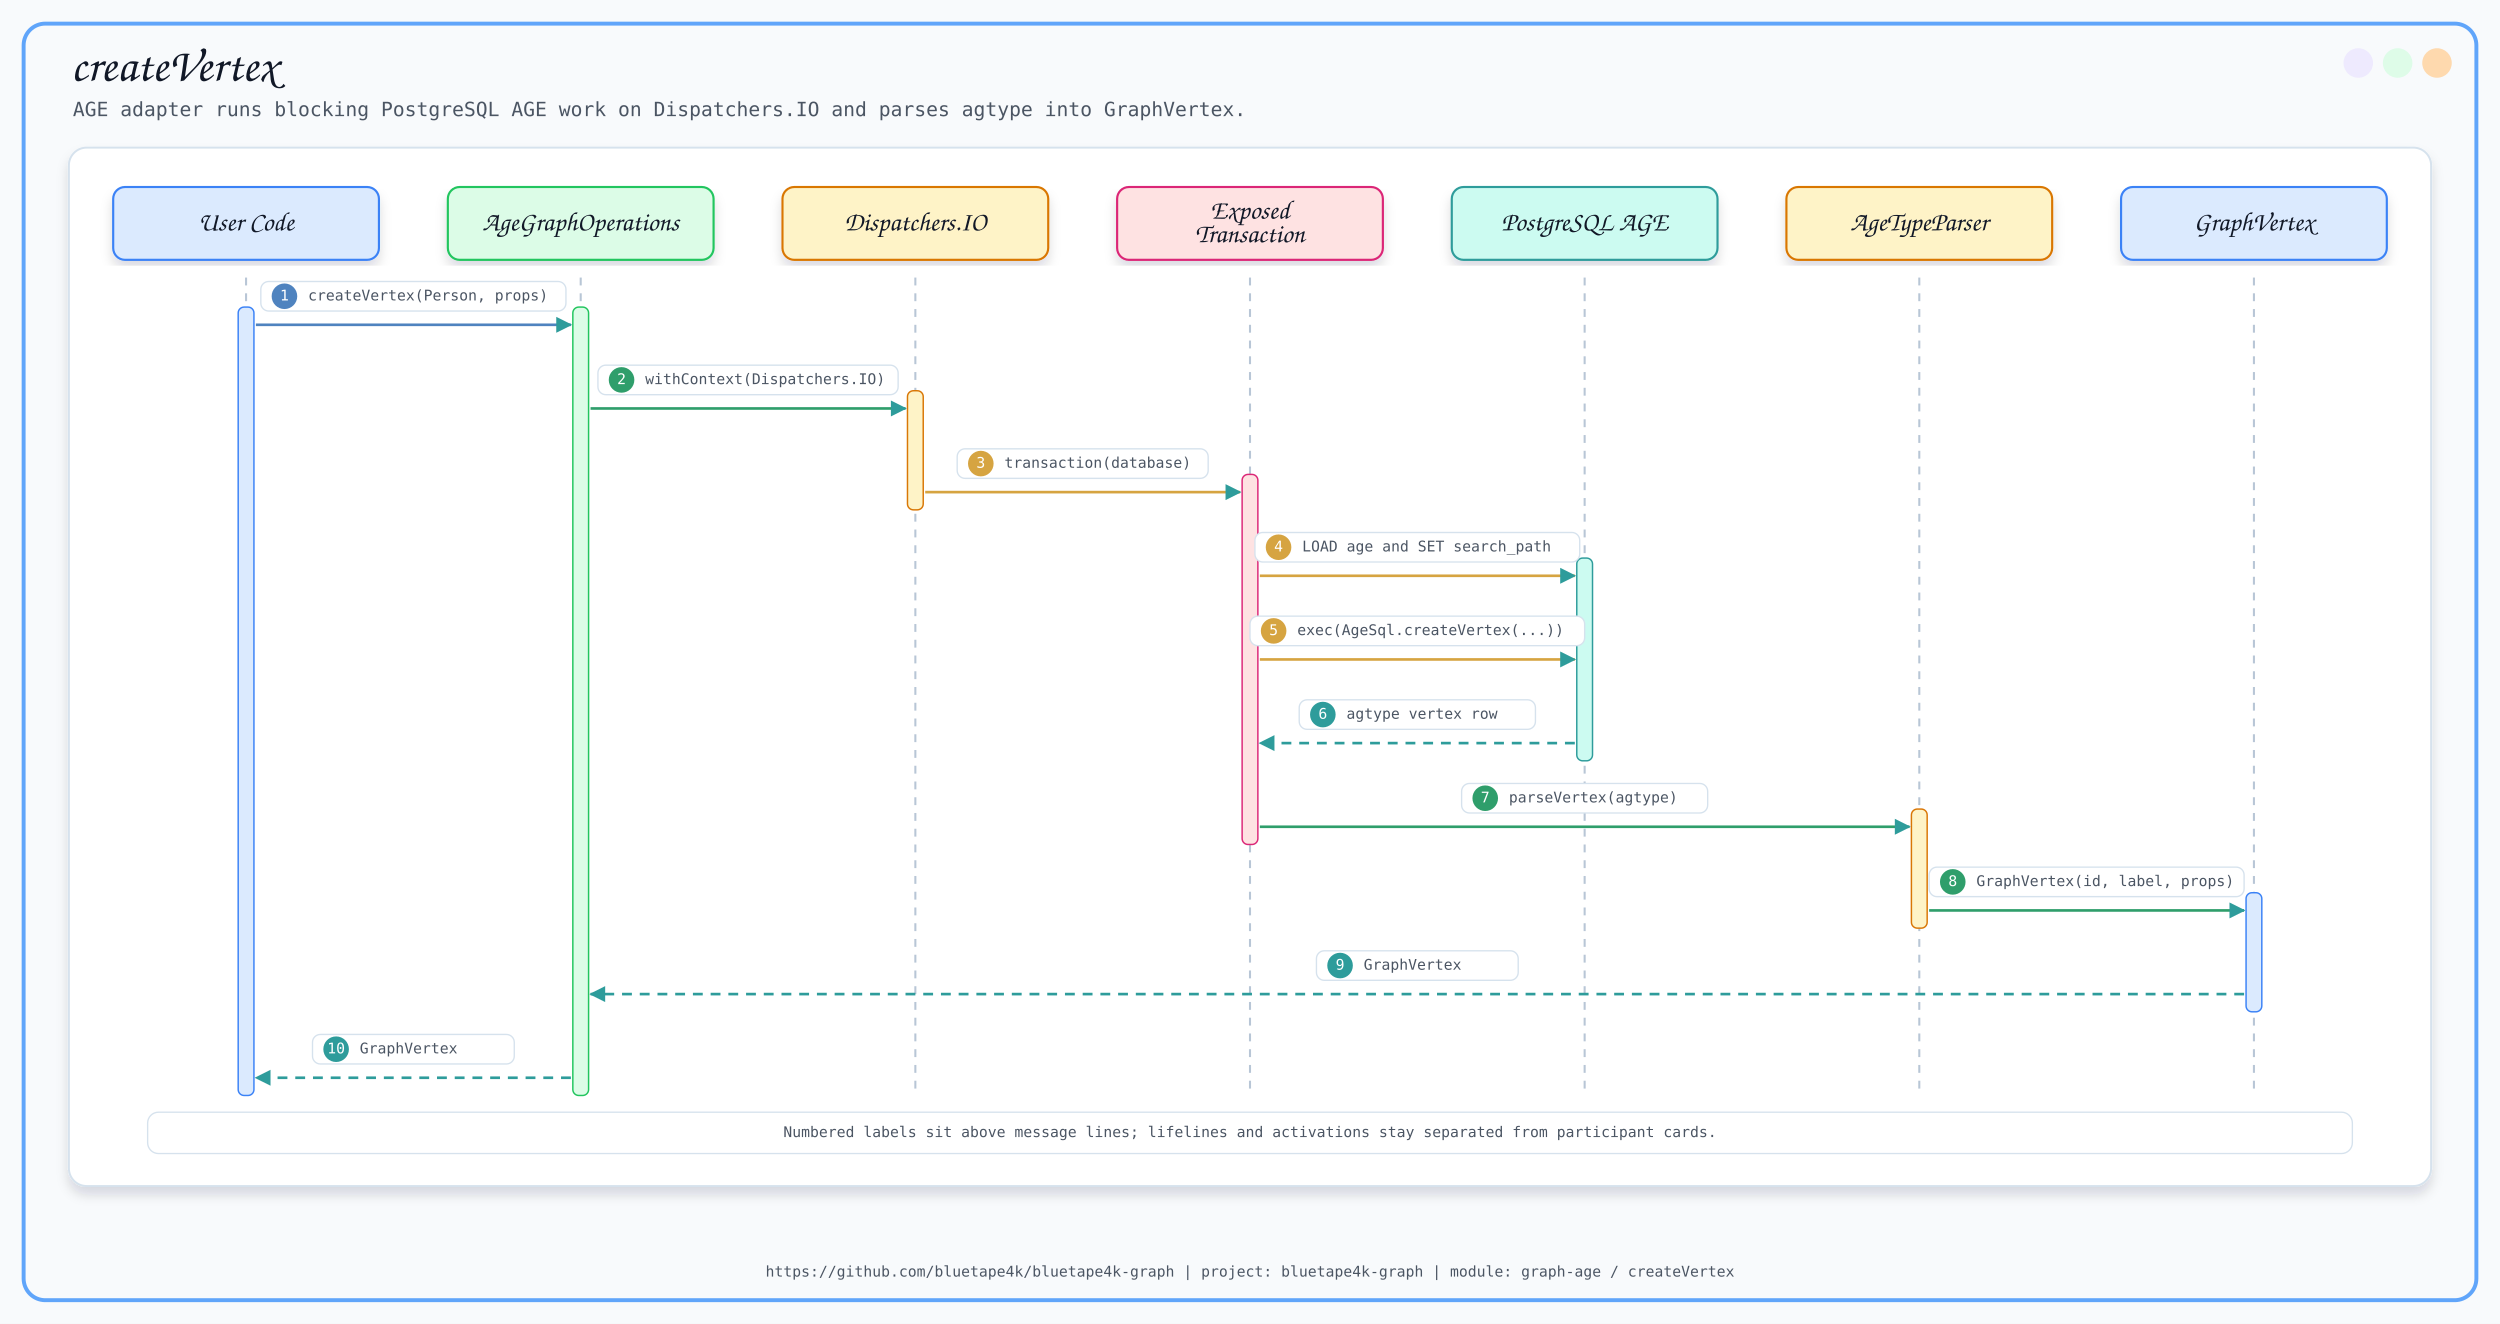
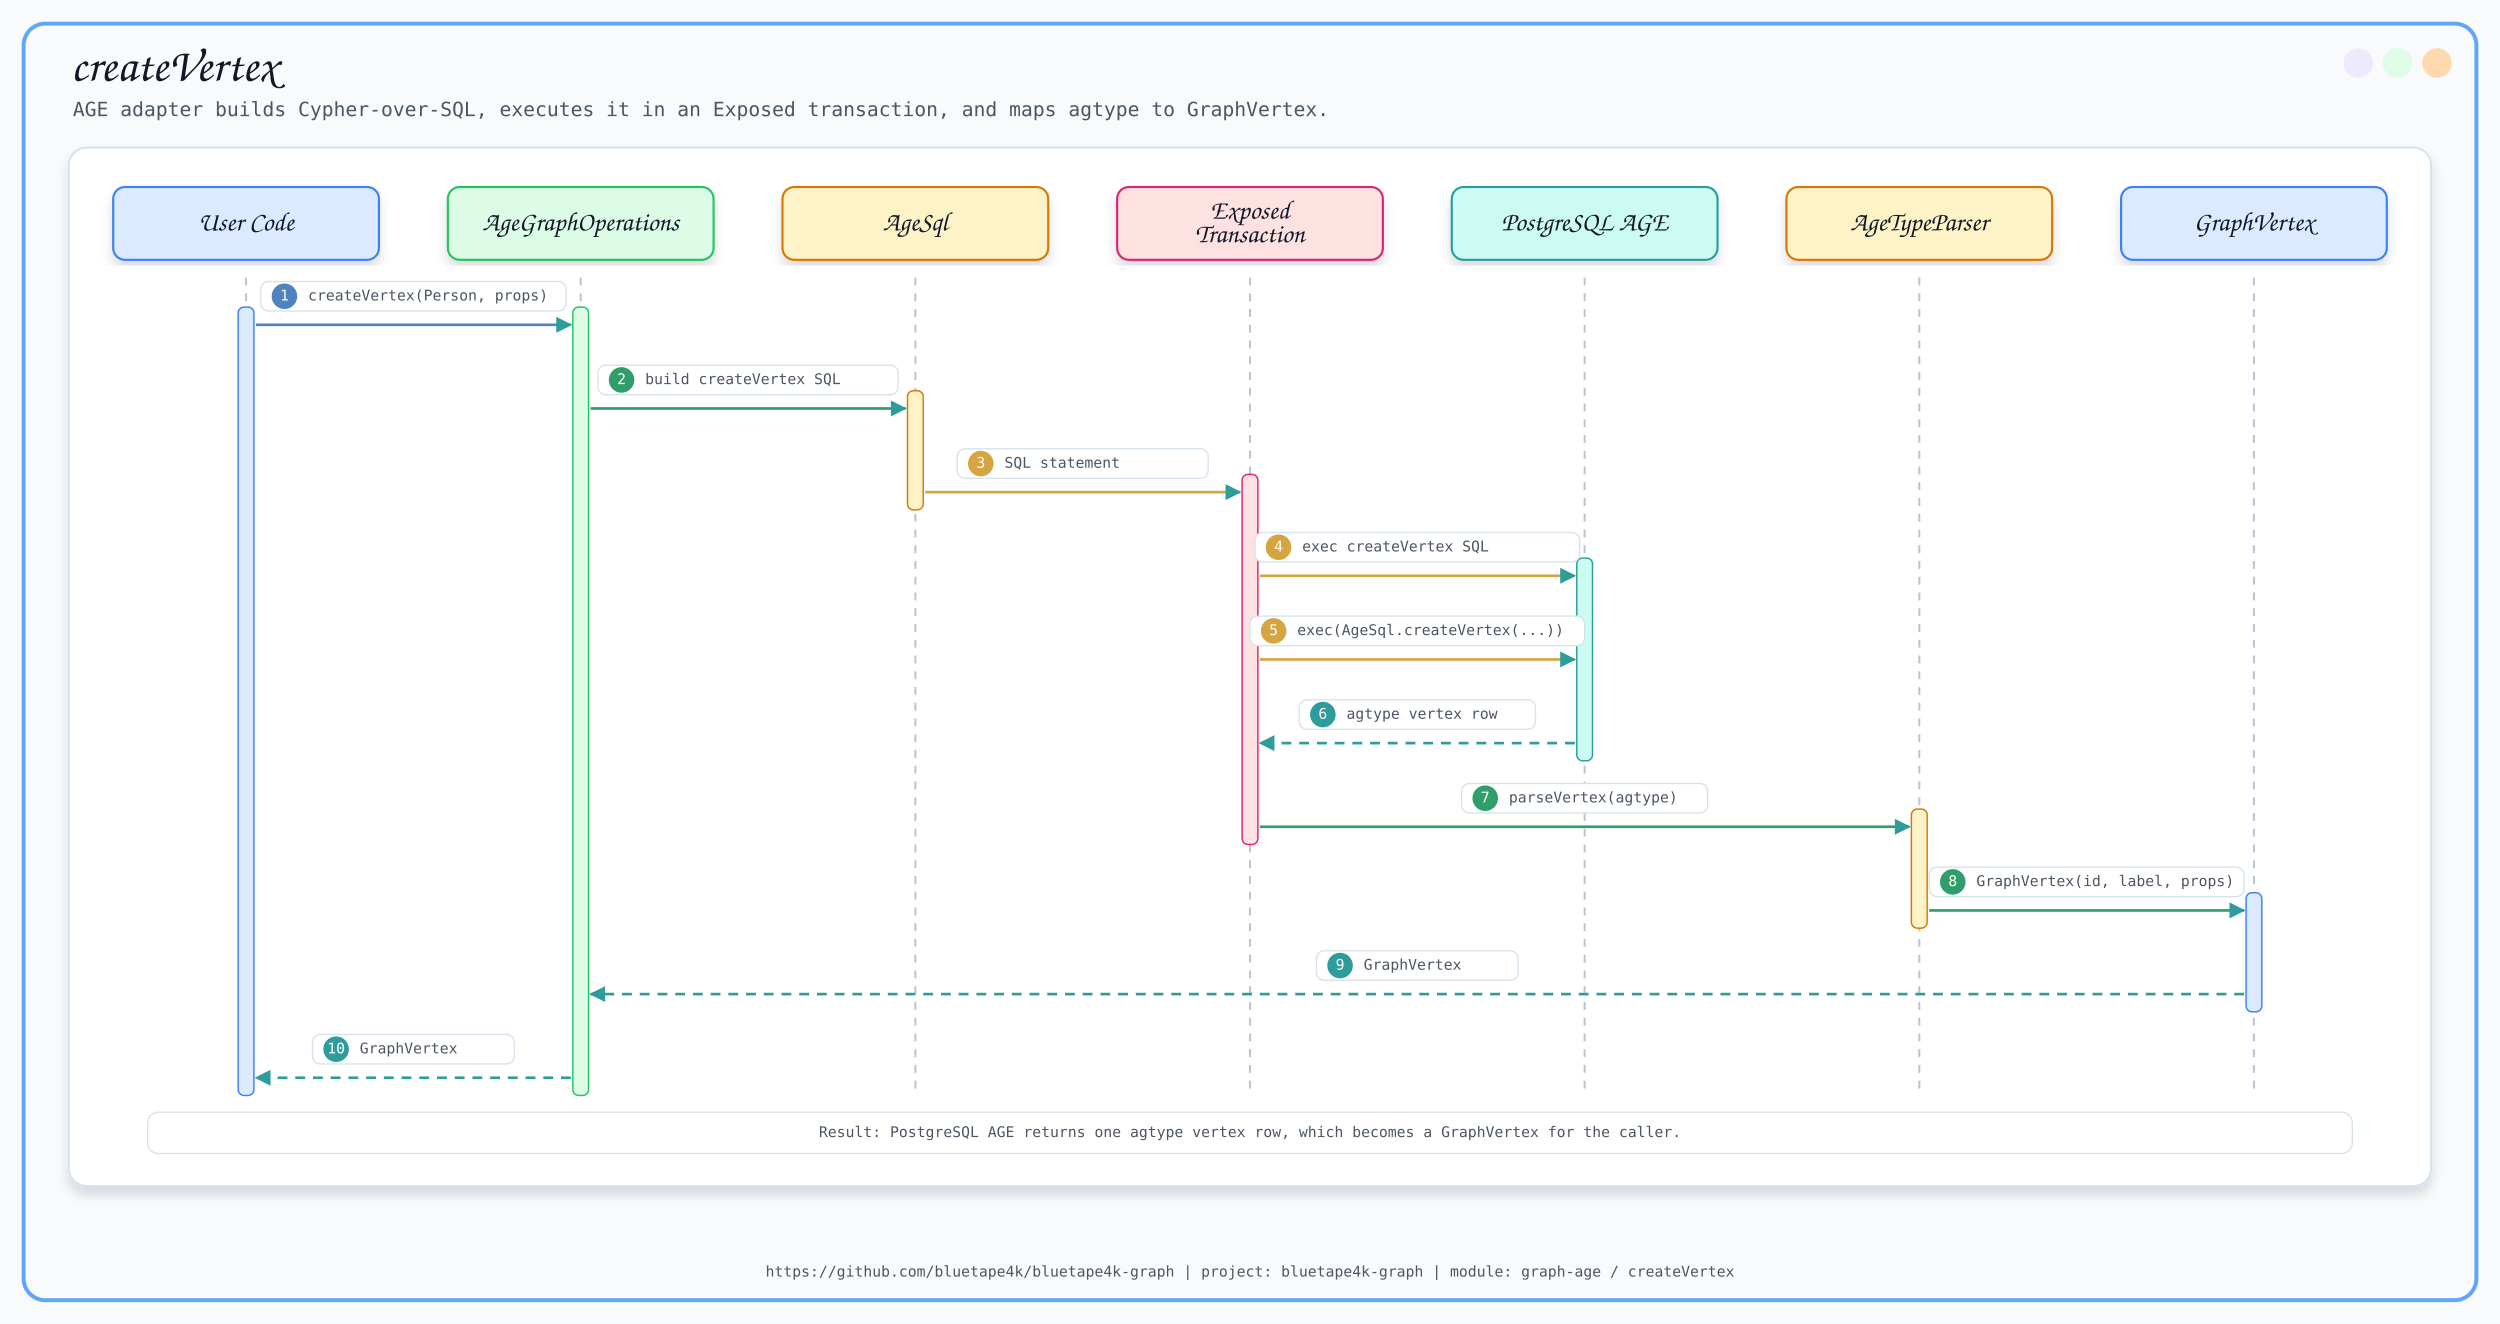
<svg xmlns="http://www.w3.org/2000/svg" width="2540" height="1345" viewBox="0 0 2540 1345">
  <defs>
    <filter id="softShadow" x="-8%" y="-8%" width="116%" height="116%">
      <feDropShadow dx="0" dy="8" stdDeviation="6" flood-color="#0F172A" flood-opacity="0.14" />
    </filter>
    <marker id="arrow" viewBox="0 0 10 10" refX="9" refY="5" markerWidth="8" markerHeight="8" orient="auto-start-reverse">
      <path d="M 0 0 L 10 5 L 0 10 z" fill="#2563EB" />
    </marker>
  </defs>
  <style>
      .title { font-family: 'Architects Daughter', cursive; font-size: 48px; fill: #111827; }
      .subtitle { font-family: 'Comic Mono', monospace; font-size: 20px; fill: #4B5563; }
      .label { font-family: 'Architects Daughter', cursive; font-size: 27px; fill: #111827; }
      .small { font-family: 'Comic Mono', monospace; font-size: 18px; fill: #374151; }
      .tiny { font-family: 'Comic Mono', monospace; font-size: 15px; fill: #4B5563; }
      .card { filter: url(#softShadow); }
      .line { stroke: #2563EB; stroke-width: 3; fill: none; marker-end: url(#arrow); }
      .thin { stroke: #60A5FA; stroke-width: 2; fill: none; marker-end: url(#arrow); }
      .dash { stroke: #64748B; stroke-width: 2; stroke-dasharray: 8 8; fill: none; marker-end: url(#arrow); }
    </style>
  <defs>
    <marker id="seqArrow" markerWidth="6" markerHeight="6" refX="5.5" refY="3" orient="auto" markerUnits="strokeWidth">
      <path d="M 0 0 L 6 3 L 0 6 z" fill="#2E9C9B" />
    </marker>
  </defs>
  <rect x="0" y="0" width="2540" height="1345" fill="#F8FAFC" />
  <rect x="24" y="24" width="2492" height="1297" rx="22" fill="none" stroke="#60A5FA" stroke-width="4" />
  <circle cx="2476" cy="64" r="15" fill="#FED7AA" opacity="0.95" />
  <circle cx="2436" cy="64" r="15" fill="#DCFCE7" opacity="0.95" />
  <circle cx="2396" cy="64" r="15" fill="#EDE9FE" opacity="0.95" />
  <text x="72" y="82" class="title">createVertex</text>
-   <text x="74" y="118" class="subtitle">AGE adapter runs blocking PostgreSQL AGE work on Dispatchers.IO and parses agtype into GraphVertex.</text>
+   <text x="74" y="118" class="subtitle">AGE adapter builds Cypher-over-SQL, executes it in an Exposed transaction, and maps agtype to GraphVertex.</text>
  <text x="1270.0" y="1297" text-anchor="middle" class="tiny">https://github.com/bluetape4k/bluetape4k-graph | project: bluetape4k-graph | module: graph-age / createVertex</text>
  <rect x="70" y="150" width="2400" height="1055" rx="18" fill="#FFFFFF" stroke="#D6E2ED" stroke-width="2" filter="url(#softShadow)" />
  <rect x="115.0" y="190" width="270" height="74" rx="12" fill="#DBEAFE" stroke="#3B82F6" stroke-width="2.2" filter="url(#softShadow)" />
  <text x="250.0" y="227.0" text-anchor="middle" dominant-baseline="middle" class="label">User Code</text>
  <line x1="250.0" y1="282" x2="250.0" y2="1113" stroke="#B8C6D6" stroke-width="2.1" stroke-dasharray="8 8" />
  <rect x="455.0" y="190" width="270" height="74" rx="12" fill="#DCFCE7" stroke="#22C55E" stroke-width="2.2" filter="url(#softShadow)" />
  <text x="590.0" y="227.0" text-anchor="middle" dominant-baseline="middle" class="label">AgeGraphOperations</text>
  <line x1="590.0" y1="282" x2="590.0" y2="1113" stroke="#B8C6D6" stroke-width="2.1" stroke-dasharray="8 8" />
  <rect x="795.0" y="190" width="270" height="74" rx="12" fill="#FEF3C7" stroke="#D97706" stroke-width="2.2" filter="url(#softShadow)" />
-   <text x="930.0" y="227.0" text-anchor="middle" dominant-baseline="middle" class="label">Dispatchers.IO</text>
+   <text x="930.0" y="227.0" text-anchor="middle" dominant-baseline="middle" class="label">AgeSql</text>
  <line x1="930.0" y1="282" x2="930.0" y2="1113" stroke="#B8C6D6" stroke-width="2.1" stroke-dasharray="8 8" />
  <rect x="1135.0" y="190" width="270" height="74" rx="12" fill="#FEE2E2" stroke="#DB2777" stroke-width="2.2" filter="url(#softShadow)" />
  <text x="1270.0" y="215.0" text-anchor="middle" dominant-baseline="middle" class="label">Exposed</text>
  <text x="1270.0" y="239.0" text-anchor="middle" dominant-baseline="middle" class="label">Transaction</text>
  <line x1="1270.0" y1="282" x2="1270.0" y2="1113" stroke="#B8C6D6" stroke-width="2.1" stroke-dasharray="8 8" />
  <rect x="1475.0" y="190" width="270" height="74" rx="12" fill="#CCFBF1" stroke="#2E9C9B" stroke-width="2.2" filter="url(#softShadow)" />
  <text x="1610.0" y="227.0" text-anchor="middle" dominant-baseline="middle" class="label">PostgreSQL AGE</text>
  <line x1="1610.0" y1="282" x2="1610.0" y2="1113" stroke="#B8C6D6" stroke-width="2.1" stroke-dasharray="8 8" />
  <rect x="1815.0" y="190" width="270" height="74" rx="12" fill="#FEF3C7" stroke="#D97706" stroke-width="2.2" filter="url(#softShadow)" />
  <text x="1950.0" y="227.0" text-anchor="middle" dominant-baseline="middle" class="label">AgeTypeParser</text>
  <line x1="1950.0" y1="282" x2="1950.0" y2="1113" stroke="#B8C6D6" stroke-width="2.1" stroke-dasharray="8 8" />
  <rect x="2155.0" y="190" width="270" height="74" rx="12" fill="#DBEAFE" stroke="#3B82F6" stroke-width="2.2" filter="url(#softShadow)" />
  <text x="2290.0" y="227.0" text-anchor="middle" dominant-baseline="middle" class="label">GraphVertex</text>
  <line x1="2290.0" y1="282" x2="2290.0" y2="1113" stroke="#B8C6D6" stroke-width="2.1" stroke-dasharray="8 8" />
  <rect x="242.0" y="312" width="16" height="801" rx="6" fill="#DBEAFE" stroke="#3B82F6" stroke-width="1.5" />
  <rect x="582.0" y="312" width="16" height="801" rx="6" fill="#DCFCE7" stroke="#22C55E" stroke-width="1.5" />
  <rect x="922.0" y="397" width="16" height="121" rx="6" fill="#FEF3C7" stroke="#D97706" stroke-width="1.5" />
  <rect x="1262.0" y="482" width="16" height="376" rx="6" fill="#FEE2E2" stroke="#DB2777" stroke-width="1.5" />
  <rect x="1602.0" y="567" width="16" height="206" rx="6" fill="#CCFBF1" stroke="#2E9C9B" stroke-width="1.5" />
  <rect x="1942.0" y="822" width="16" height="121" rx="6" fill="#FEF3C7" stroke="#D97706" stroke-width="1.5" />
  <rect x="2282.0" y="907" width="16" height="121" rx="6" fill="#DBEAFE" stroke="#3B82F6" stroke-width="1.5" />
  <line x1="260.0" y1="330" x2="580.0" y2="330" stroke="#4F83BF" stroke-width="2.7" marker-end="url(#seqArrow)" />
  <rect x="265.0" y="286" width="310" height="30" rx="8" fill="#FFFFFF" stroke="#D6E2ED" stroke-width="1.4" />
  <circle cx="289.0" cy="301" r="13" fill="#4F83BF" />
  <text x="289.0" y="301" text-anchor="middle" dominant-baseline="middle" class="tiny" style="fill:#FFFFFF">1</text>
  <text x="313.0" y="301" dominant-baseline="middle" class="tiny">createVertex(Person, props)</text>
  <line x1="600.0" y1="415" x2="920.0" y2="415" stroke="#2F9E6B" stroke-width="2.7" marker-end="url(#seqArrow)" />
  <rect x="607.5" y="371" width="305" height="30" rx="8" fill="#FFFFFF" stroke="#D6E2ED" stroke-width="1.4" />
  <circle cx="631.5" cy="386" r="13" fill="#2F9E6B" />
  <text x="631.5" y="386" text-anchor="middle" dominant-baseline="middle" class="tiny" style="fill:#FFFFFF">2</text>
-   <text x="655.5" y="386" dominant-baseline="middle" class="tiny">withContext(Dispatchers.IO)</text>
+   <text x="655.5" y="386" dominant-baseline="middle" class="tiny">build createVertex SQL</text>
  <line x1="940.0" y1="500" x2="1260.0" y2="500" stroke="#D6A441" stroke-width="2.7" marker-end="url(#seqArrow)" />
  <rect x="972.5" y="456" width="255" height="30" rx="8" fill="#FFFFFF" stroke="#D6E2ED" stroke-width="1.4" />
  <circle cx="996.5" cy="471" r="13" fill="#D6A441" />
  <text x="996.5" y="471" text-anchor="middle" dominant-baseline="middle" class="tiny" style="fill:#FFFFFF">3</text>
-   <text x="1020.5" y="471" dominant-baseline="middle" class="tiny">transaction(database)</text>
+   <text x="1020.5" y="471" dominant-baseline="middle" class="tiny">SQL statement</text>
  <line x1="1280.0" y1="585" x2="1600.0" y2="585" stroke="#D6A441" stroke-width="2.7" marker-end="url(#seqArrow)" />
  <rect x="1275.0" y="541" width="330" height="30" rx="8" fill="#FFFFFF" stroke="#D6E2ED" stroke-width="1.4" />
  <circle cx="1299.0" cy="556" r="13" fill="#D6A441" />
  <text x="1299.0" y="556" text-anchor="middle" dominant-baseline="middle" class="tiny" style="fill:#FFFFFF">4</text>
-   <text x="1323.0" y="556" dominant-baseline="middle" class="tiny">LOAD age and SET search_path</text>
+   <text x="1323.0" y="556" dominant-baseline="middle" class="tiny">exec createVertex SQL</text>
  <line x1="1280.0" y1="670" x2="1600.0" y2="670" stroke="#D6A441" stroke-width="2.7" marker-end="url(#seqArrow)" />
  <rect x="1270.0" y="626" width="340" height="30" rx="8" fill="#FFFFFF" stroke="#D6E2ED" stroke-width="1.4" />
  <circle cx="1294.0" cy="641" r="13" fill="#D6A441" />
  <text x="1294.0" y="641" text-anchor="middle" dominant-baseline="middle" class="tiny" style="fill:#FFFFFF">5</text>
  <text x="1318.0" y="641" dominant-baseline="middle" class="tiny">exec(AgeSql.createVertex(...))</text>
  <line x1="1600.0" y1="755" x2="1280.0" y2="755" stroke="#2E9C9B" stroke-width="2.7" stroke-dasharray="10 8" marker-end="url(#seqArrow)" />
  <rect x="1320.0" y="711" width="240" height="30" rx="8" fill="#FFFFFF" stroke="#D6E2ED" stroke-width="1.4" />
  <circle cx="1344.0" cy="726" r="13" fill="#2E9C9B" />
  <text x="1344.0" y="726" text-anchor="middle" dominant-baseline="middle" class="tiny" style="fill:#FFFFFF">6</text>
  <text x="1368.0" y="726" dominant-baseline="middle" class="tiny">agtype vertex row</text>
  <line x1="1280.0" y1="840" x2="1940.0" y2="840" stroke="#2F9E6B" stroke-width="2.7" marker-end="url(#seqArrow)" />
  <rect x="1485.0" y="796" width="250" height="30" rx="8" fill="#FFFFFF" stroke="#D6E2ED" stroke-width="1.4" />
  <circle cx="1509.0" cy="811" r="13" fill="#2F9E6B" />
  <text x="1509.0" y="811" text-anchor="middle" dominant-baseline="middle" class="tiny" style="fill:#FFFFFF">7</text>
  <text x="1533.0" y="811" dominant-baseline="middle" class="tiny">parseVertex(agtype)</text>
  <line x1="1960.0" y1="925" x2="2280.0" y2="925" stroke="#2F9E6B" stroke-width="2.7" marker-end="url(#seqArrow)" />
  <rect x="1960.0" y="881" width="320" height="30" rx="8" fill="#FFFFFF" stroke="#D6E2ED" stroke-width="1.4" />
  <circle cx="1984.0" cy="896" r="13" fill="#2F9E6B" />
  <text x="1984.0" y="896" text-anchor="middle" dominant-baseline="middle" class="tiny" style="fill:#FFFFFF">8</text>
  <text x="2008.0" y="896" dominant-baseline="middle" class="tiny">GraphVertex(id, label, props)</text>
  <line x1="2280.0" y1="1010" x2="600.0" y2="1010" stroke="#2E9C9B" stroke-width="2.7" stroke-dasharray="10 8" marker-end="url(#seqArrow)" />
  <rect x="1337.5" y="966" width="205" height="30" rx="8" fill="#FFFFFF" stroke="#D6E2ED" stroke-width="1.4" />
  <circle cx="1361.5" cy="981" r="13" fill="#2E9C9B" />
  <text x="1361.5" y="981" text-anchor="middle" dominant-baseline="middle" class="tiny" style="fill:#FFFFFF">9</text>
  <text x="1385.5" y="981" dominant-baseline="middle" class="tiny">GraphVertex</text>
  <line x1="580.0" y1="1095" x2="260.0" y2="1095" stroke="#2E9C9B" stroke-width="2.7" stroke-dasharray="10 8" marker-end="url(#seqArrow)" />
  <rect x="317.5" y="1051" width="205" height="30" rx="8" fill="#FFFFFF" stroke="#D6E2ED" stroke-width="1.4" />
  <circle cx="341.5" cy="1066" r="13" fill="#2E9C9B" />
  <text x="341.5" y="1066" text-anchor="middle" dominant-baseline="middle" class="tiny" style="fill:#FFFFFF">10</text>
  <text x="365.5" y="1066" dominant-baseline="middle" class="tiny">GraphVertex</text>
  <rect x="150" y="1130" width="2240" height="42" rx="11" fill="#FFFFFF" stroke="#D6E2ED" stroke-width="1.4" />
-   <text x="1270.0" y="1151" text-anchor="middle" dominant-baseline="middle" class="tiny">Numbered labels sit above message lines; lifelines and activations stay separated from participant cards.</text>
+   <text x="1270.0" y="1151" text-anchor="middle" dominant-baseline="middle" class="tiny">Result: PostgreSQL AGE returns one agtype vertex row, which becomes a GraphVertex for the caller.</text>
</svg>
